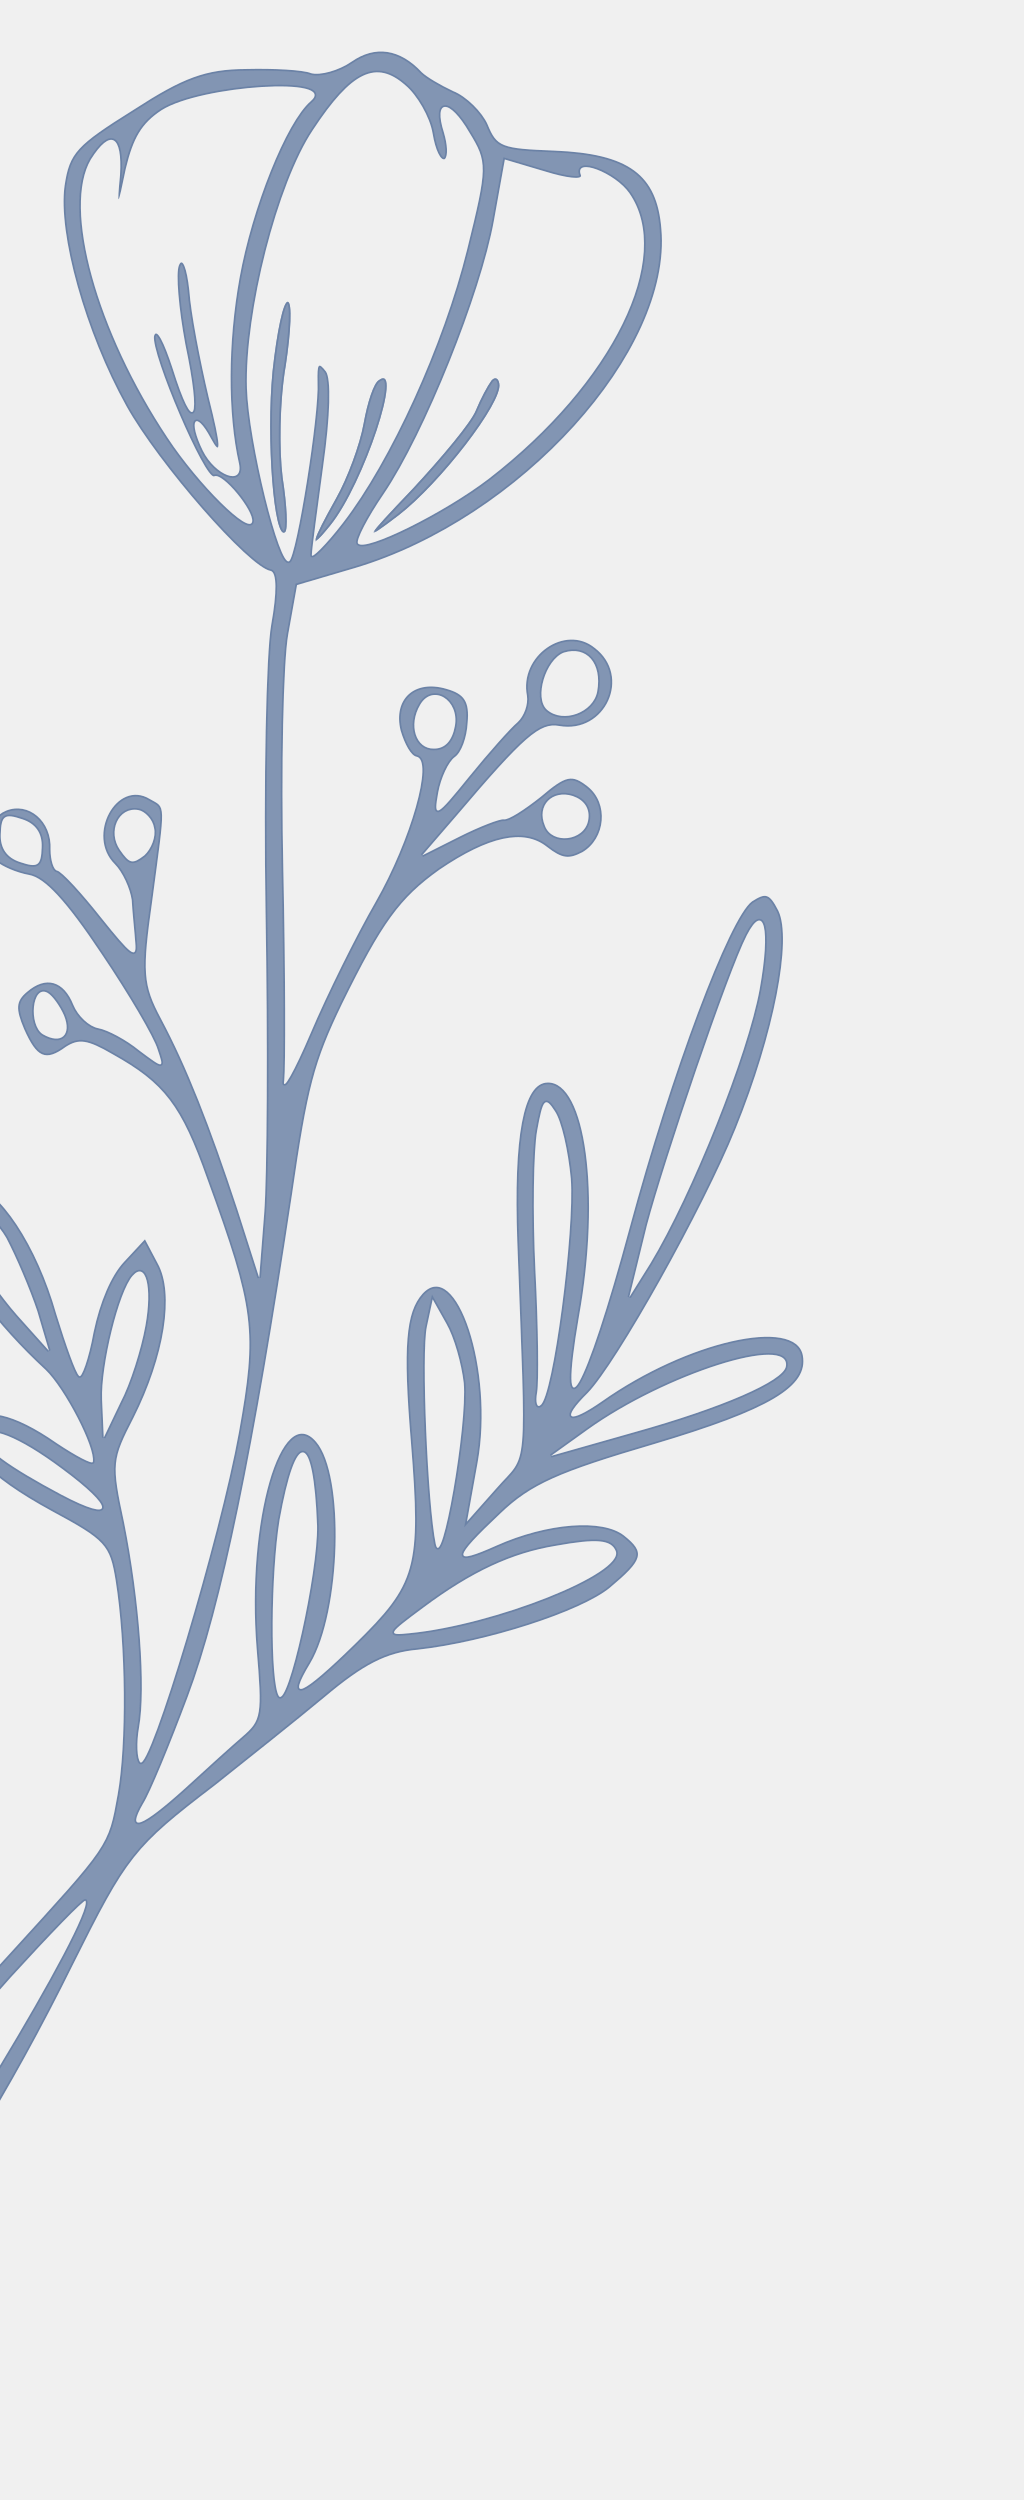
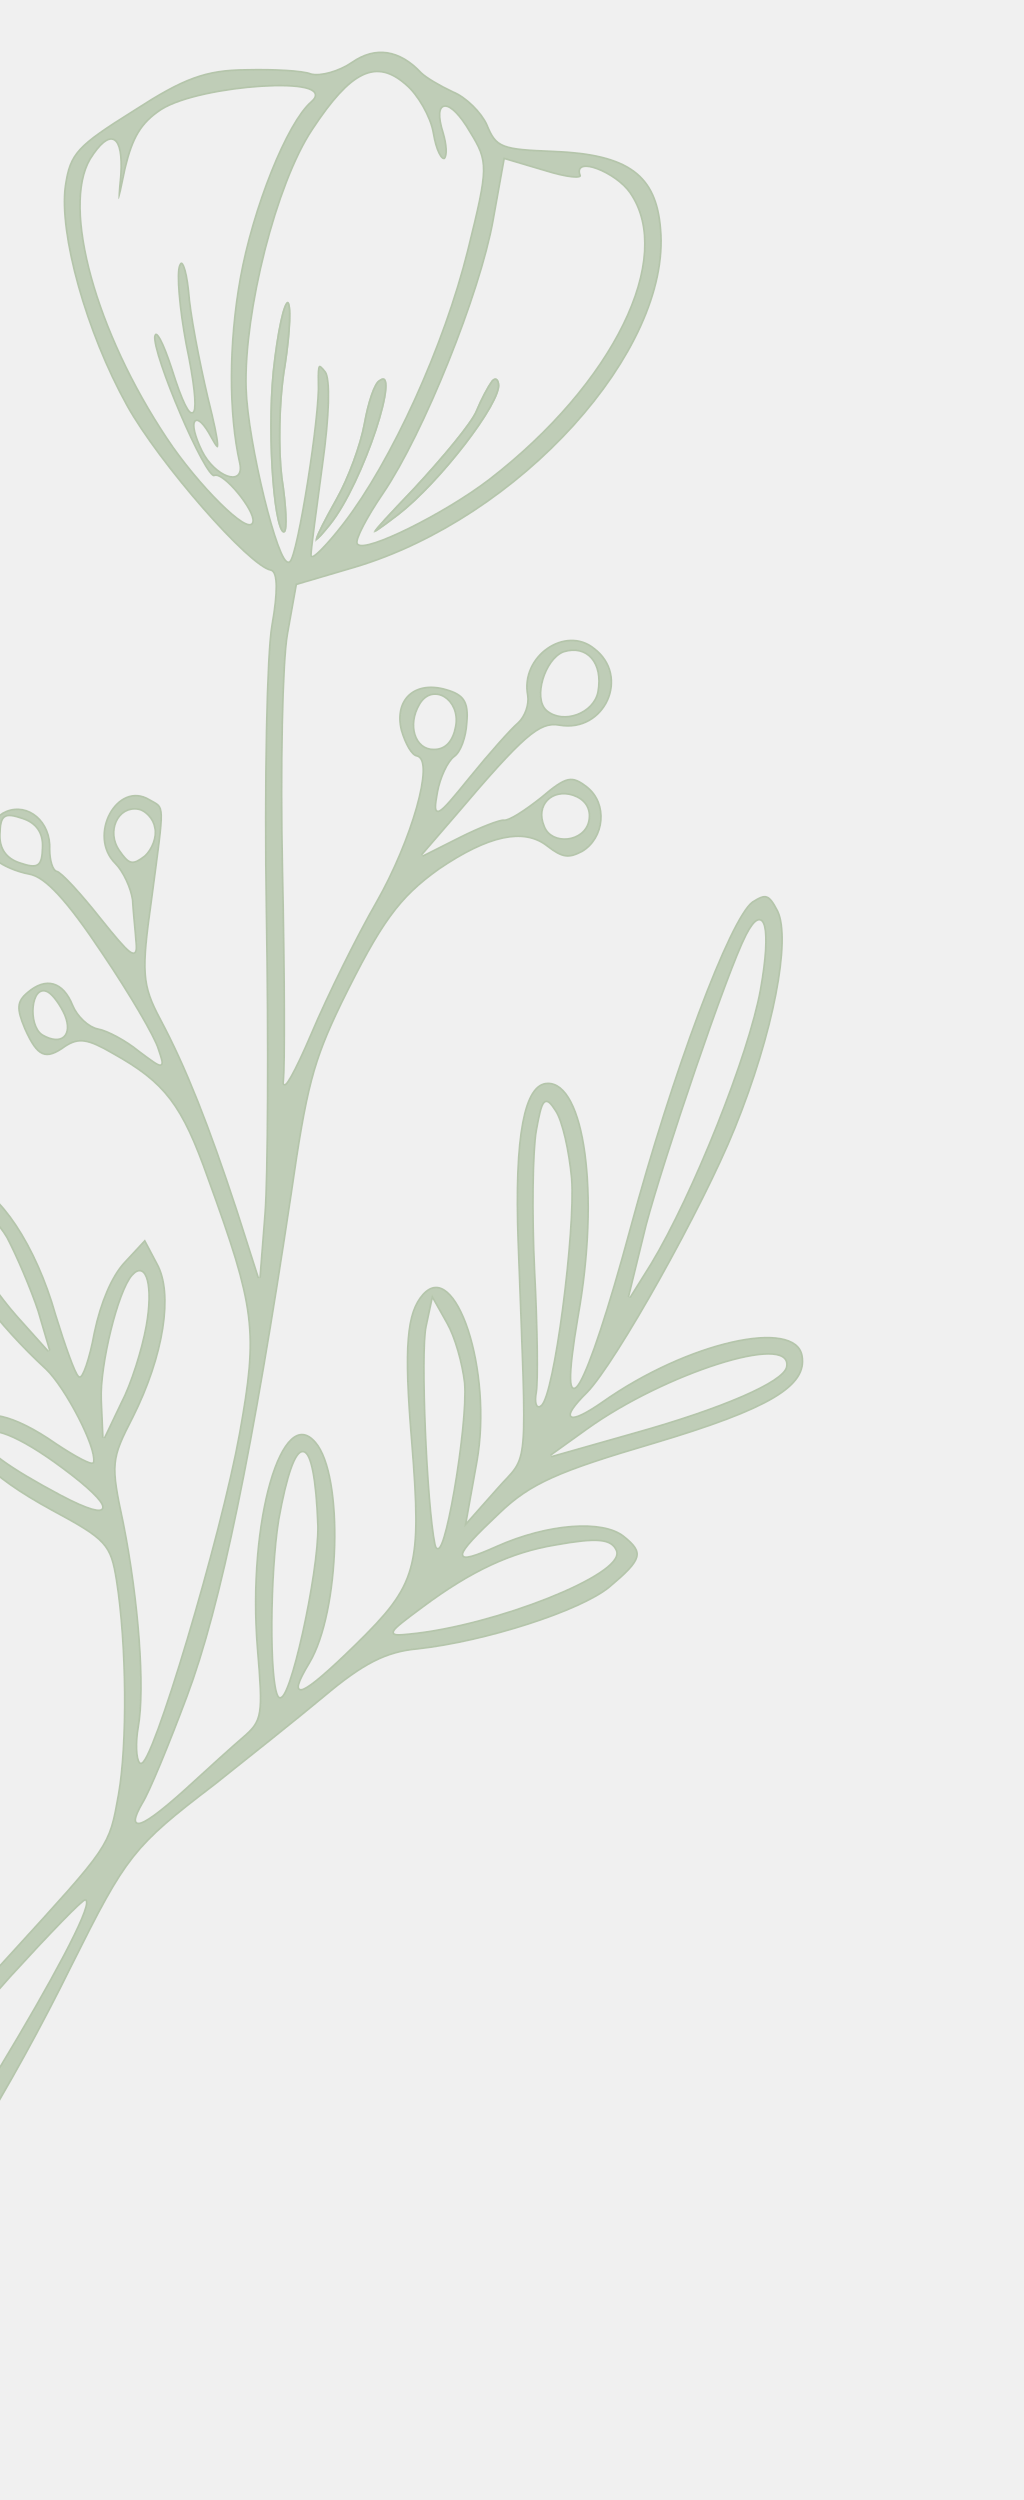
<svg xmlns="http://www.w3.org/2000/svg" width="77" height="188" viewBox="0 0 77 188" fill="none">
-   <mask id="path-1-inside-1_91_22574" fill="white">
-     <path d="M26.438 4.634C25.47 5.308 24.06 5.69 23.388 5.499C22.797 5.252 20.56 5.133 18.503 5.187C15.463 5.207 13.799 5.826 10.045 8.258C5.75 10.947 5.229 11.489 4.856 13.963C4.355 17.545 6.41 24.973 9.506 30.541C11.909 34.855 18.701 42.639 20.343 42.934C20.822 43.02 20.825 44.573 20.396 46.967C20.003 49.156 19.814 58.864 19.968 68.634C20.133 78.335 20.076 88.491 19.871 91.207L19.49 96.081L17.863 90.988C15.76 84.61 14.065 80.282 12.111 76.614C10.738 74.038 10.692 73.112 11.457 67.672C12.452 60.155 12.479 60.795 11.265 60.084C8.782 58.579 6.467 62.823 8.623 64.975C9.221 65.576 9.777 66.805 9.903 67.675C9.949 68.601 10.114 70.043 10.171 70.9C10.293 72.193 9.863 71.833 7.613 69.029C6.117 67.137 4.64 65.531 4.298 65.469C4.024 65.42 3.805 64.675 3.803 63.898C3.91 61.729 2.123 60.279 0.447 60.966C-1 61.554 -1.393 63.742 -0.241 64.796C0.189 65.156 1.234 65.626 2.192 65.798C3.355 66.006 4.956 67.706 7.625 71.714C9.689 74.767 11.58 78.001 11.843 78.895C12.35 80.398 12.35 80.398 10.482 79.004C9.498 78.192 8.08 77.444 7.396 77.321C6.712 77.198 5.865 76.411 5.521 75.573C4.79 73.747 3.446 73.365 2.026 74.592C1.195 75.29 1.165 75.85 1.808 77.377C2.764 79.525 3.412 79.853 4.956 78.719C5.912 78.114 6.54 78.156 8.457 79.276C12.371 81.461 13.63 83.099 15.595 88.675C19.142 98.419 19.338 100.078 17.964 107.738C16.565 115.535 11.286 133.155 10.551 132.529C10.314 132.274 10.249 131.063 10.457 129.9C10.985 126.959 10.485 120.304 9.334 114.52C8.373 110.041 8.422 109.768 10.049 106.6C12.357 102.002 13.135 97.27 11.85 94.993L10.901 93.198L9.326 94.893C8.365 95.92 7.518 97.886 7.032 100.2C6.677 102.183 6.121 103.707 5.952 103.465C5.703 103.279 4.953 101.168 4.239 98.851C2.772 93.646 -0.065 89.395 -2.254 89.003C-7.315 88.095 -4.09 96.086 3.422 103.011C4.867 104.4 7.177 108.838 6.98 109.933C6.944 110.138 5.718 109.494 4.267 108.528C1.005 106.248 -1.376 105.75 -2.181 107.089C-3.103 108.688 -0.973 110.976 3.85 113.607C7.97 115.828 8.263 116.163 8.698 118.853C9.461 123.65 9.516 131.213 8.841 134.975C8.141 138.874 8.247 138.681 0.776 146.871C-7.99 156.382 -16.321 168.583 -15.198 170.196C-14.861 170.68 -14.167 169.958 -13.345 168.128C-11.304 163.835 -5.201 155.4 0.799 148.711C3.787 145.435 6.299 142.849 6.423 142.942C7.14 144.059 -5.83 165.594 -10.838 171.473C-12.915 173.994 -14.575 176.167 -14.463 176.329C-13.958 177.055 -12.525 175.759 -9.092 171.574C-4.543 165.895 0.831 157.188 5.496 147.718C9.573 139.554 10.037 138.931 16.173 134.243C18.561 132.342 22.265 129.406 24.424 127.605C27.333 125.162 29.046 124.269 31.414 124.059C36.528 123.494 43.719 121.184 45.878 119.382C48.372 117.288 48.538 116.754 46.932 115.477C45.325 114.2 41.174 114.515 37.337 116.226C33.96 117.738 33.977 117.247 37.63 113.808C39.931 111.609 41.998 110.709 49.153 108.604C57.879 106.005 60.803 104.27 60.375 101.934C59.84 99.014 51.671 100.867 45.286 105.369C42.705 107.165 42.138 106.781 44.197 104.75C46.361 102.526 52.903 90.851 55.319 84.86C58.23 77.688 59.562 70.655 58.538 68.495C57.858 67.172 57.584 67.123 56.548 67.785C54.841 69.032 50.493 80.676 47.332 92.393C43.967 104.85 41.912 108.434 43.537 98.984C45.194 89.75 44.018 81.35 41.184 81.406C39.345 81.43 38.621 85.465 38.9 93.351C39.557 111.33 39.732 109.173 37.334 111.919L35.12 114.417L35.918 109.971C37.158 103.063 34.316 94.505 31.768 97.296C30.528 98.697 30.292 101.196 30.899 108.435C31.661 117.961 31.315 119.099 26.689 123.635C22.665 127.572 21.516 128.072 23.324 125.078C25.646 121.188 25.933 110.933 23.77 108.427C21.146 105.344 18.532 114.405 19.294 123.931C19.722 129.021 19.661 129.363 18.241 130.59C17.49 131.232 15.468 133.058 13.862 134.535C10.661 137.42 9.444 137.907 10.775 135.605C11.264 134.845 12.76 131.231 14.119 127.592C16.683 120.78 19.091 108.929 21.956 89.817C23.118 81.765 23.598 79.875 25.732 75.457C28.733 69.359 30.046 67.548 33.043 65.403C36.741 62.89 39.388 62.305 41.118 63.675C42.295 64.592 42.786 64.61 43.798 64.085C45.536 63.056 45.797 60.42 44.191 59.143C43.014 58.226 42.579 58.289 40.662 59.922C39.428 60.901 38.23 61.674 37.888 61.613C37.614 61.564 36.099 62.139 34.547 62.919L31.754 64.324L34.339 61.329C39.44 55.326 40.606 54.335 42.042 54.593C45.53 55.218 47.515 50.844 44.72 48.719C42.503 46.91 39.034 49.323 39.625 52.323C39.72 52.976 39.424 53.84 38.915 54.314C38.419 54.719 36.739 56.606 35.289 58.393C32.748 61.538 32.599 61.582 32.955 59.598C33.151 58.504 33.726 57.266 34.21 56.929C34.694 56.592 35.108 55.466 35.168 54.347C35.313 52.75 34.92 52.185 33.577 51.803C31.164 51.088 29.557 52.564 30.122 54.925C30.429 55.968 30.91 56.831 31.32 56.904C32.62 57.138 30.9 63.183 28.226 67.857C26.789 70.352 24.575 74.826 23.351 77.713C22.127 80.599 21.205 82.199 21.377 81.241C21.48 80.271 21.476 73.211 21.309 65.486C21.142 57.761 21.31 49.743 21.678 47.691L22.34 43.998L26.663 42.726C39.116 39.03 50.56 26.4 49.737 17.215C49.41 13.133 47.293 11.553 41.687 11.324C37.69 11.171 37.361 11.042 36.673 9.365C36.273 8.446 35.077 7.243 34.088 6.854C33.111 6.396 32.09 5.79 31.729 5.442C30.072 3.662 28.213 3.4 26.438 4.634ZM32.529 10.034C32.731 11.27 33.143 12.12 33.453 11.964C33.708 11.727 33.65 10.87 33.386 9.976C32.573 7.429 33.785 7.364 35.295 9.965C36.661 12.187 36.668 12.541 35.129 18.76C33.337 25.992 29.379 34.671 25.791 39.322C24.503 40.997 23.392 42.069 23.454 41.727C23.459 41.304 23.862 38.27 24.314 34.963C24.84 31.245 24.909 28.504 24.516 27.939C23.942 27.201 23.849 27.326 23.877 28.742C24.007 31.166 22.311 41.804 21.746 42.197C21.02 42.702 18.692 33.248 18.571 29.202C18.402 23.454 20.841 13.796 23.541 9.762C26.452 5.343 28.302 4.475 30.494 6.421C31.354 7.14 32.327 8.797 32.529 10.034ZM23.362 7.612C21.526 9.189 18.956 15.646 18.011 20.913C17.14 25.769 17.108 31.058 17.975 34.884C18.308 36.568 16.193 35.765 15.257 33.902C14.12 31.581 14.69 30.765 15.851 32.95C16.644 34.434 16.642 33.657 15.695 29.886C15.055 27.159 14.356 23.575 14.24 21.86C14.056 20.132 13.712 19.294 13.453 19.954C13.206 20.545 13.436 23.198 13.939 25.9C15.158 31.696 14.595 32.866 12.98 27.705C12.341 25.755 11.773 24.594 11.582 25.266C11.349 26.565 15.423 36.121 16.113 35.821C16.733 35.509 19.108 38.406 18.961 39.226C18.777 40.252 14.939 36.458 12.607 32.933C7.268 24.915 4.698 15.63 6.834 11.989C8.314 9.642 9.21 10.156 9.024 13.158C8.788 15.657 8.856 15.67 9.465 12.672C10.019 10.372 10.638 9.283 12.158 8.285C15.106 6.413 25.533 5.743 23.362 7.612ZM47.325 14.524C50.693 19.364 46.109 28.778 36.766 35.997C33.409 38.571 27.444 41.525 26.926 40.867C26.758 40.625 27.624 38.945 28.869 37.121C31.941 32.59 36.162 22.051 37.143 16.58L37.966 11.997L40.982 12.892C42.587 13.391 43.83 13.544 43.686 13.165C43.155 11.799 46.259 12.991 47.325 14.524ZM44.907 52C44.625 53.573 42.352 54.436 41.132 53.37C40.16 52.49 41.03 49.61 42.396 49.079C44.116 48.54 45.288 49.88 44.907 52ZM34.205 54.598C34.008 55.693 33.475 56.303 32.63 56.292C31.282 56.333 30.687 54.532 31.597 53.001C32.519 51.401 34.561 52.615 34.205 54.598ZM44.228 61.691C43.945 63.264 41.497 63.531 40.978 62.097C40.334 60.569 41.537 59.373 43.074 59.861C43.938 60.157 44.387 60.802 44.228 61.691ZM11.581 62.258C11.744 62.923 11.367 63.843 10.858 64.317C9.959 65.003 9.754 64.966 9.024 63.917C8.07 62.546 8.905 60.648 10.409 60.918C10.888 61.004 11.486 61.606 11.581 62.258ZM57.129 74.384C56.245 79.308 52.025 89.846 48.91 95.006L47.325 97.545L48.649 92.135C49.955 87.216 54.758 73.041 56.162 70.328C57.461 67.807 57.951 69.801 57.129 74.384ZM3.132 63.707C3.091 65.112 2.849 65.28 1.518 64.83C0.517 64.509 0.012 63.783 0.059 62.732C0.099 61.328 0.341 61.159 1.672 61.61C2.674 61.931 3.179 62.657 3.132 63.707ZM4.814 76.364C5.402 77.81 4.627 78.589 3.22 77.772C2.143 77.084 2.41 74.026 3.567 74.657C3.953 74.868 4.514 75.674 4.814 76.364ZM42.923 88.637C43.218 92.502 41.6 105.06 40.644 105.665C40.39 105.902 40.258 105.455 40.393 104.703C40.528 103.95 40.488 99.848 40.266 95.573C40.057 91.229 40.127 86.512 40.397 85.007C40.827 82.613 41 82.433 41.718 83.549C42.223 84.275 42.731 86.555 42.923 88.637ZM0.471 93.092C1.208 94.495 2.252 96.942 2.802 98.593L3.679 101.575L1.268 98.883C-1.075 96.203 -3.852 91.611 -3.68 90.653C-3.447 89.354 -0.77 90.963 0.471 93.092ZM59.096 102.764C58.9 103.858 54.305 105.857 47.691 107.706L41.442 109.48L44.197 107.503C50.03 103.325 59.538 100.301 59.096 102.764ZM34.873 103.995C35.153 107.151 33.221 118.312 32.769 116.113C32.165 113.181 31.679 101.727 32.103 99.756L32.54 97.716L33.557 99.523C34.15 100.547 34.708 102.553 34.873 103.995ZM10.934 99.7C10.615 101.478 9.795 104.084 9.046 105.503L7.803 108.103L7.678 105.257C7.573 102.697 8.933 97.081 9.987 95.929C10.96 94.833 11.462 96.758 10.934 99.7ZM23.841 114.723C23.923 118.197 21.66 128.451 20.974 127.551C20.313 126.515 20.369 118.335 21.024 114.288C22.264 107.38 23.576 107.545 23.841 114.723ZM4.632 110.429C8.685 113.415 8.694 114.546 4.631 112.405C0.636 110.277 -1.301 108.87 -1.166 108.118C-0.982 107.092 1.395 108.013 4.632 110.429ZM46.3 116.634C46.988 118.311 37.183 122.199 30.789 122.817C29.062 123.001 29.155 122.877 31.841 120.888C35.508 118.157 38.507 116.789 41.781 116.247C44.919 115.681 45.957 115.796 46.3 116.634Z" />
+   <mask id="path-1-inside-1_129_5833" fill="white">
+     <path d="M26.438 4.634C25.47 5.308 24.06 5.69 23.388 5.499C22.797 5.252 20.56 5.133 18.503 5.187C15.463 5.207 13.799 5.826 10.045 8.258C5.75 10.947 5.229 11.489 4.856 13.963C4.355 17.545 6.41 24.973 9.506 30.541C11.909 34.855 18.701 42.639 20.343 42.934C20.822 43.02 20.825 44.573 20.396 46.967C20.003 49.156 19.814 58.864 19.968 68.634C20.133 78.335 20.076 88.491 19.871 91.207L19.49 96.081L17.863 90.988C15.76 84.61 14.065 80.282 12.111 76.614C10.738 74.038 10.692 73.112 11.457 67.672C12.452 60.155 12.479 60.795 11.265 60.084C8.782 58.579 6.467 62.823 8.623 64.975C9.221 65.576 9.777 66.805 9.903 67.675C9.949 68.601 10.114 70.043 10.171 70.9C10.293 72.193 9.863 71.833 7.613 69.029C6.117 67.137 4.64 65.531 4.298 65.469C4.024 65.421 3.805 64.675 3.803 63.898C3.91 61.729 2.123 60.279 0.447 60.966C-1 61.554 -1.393 63.742 -0.241 64.796C0.189 65.156 1.234 65.626 2.192 65.798C3.355 66.006 4.956 67.706 7.625 71.714C9.689 74.767 11.58 78.001 11.843 78.895C12.35 80.398 12.35 80.398 10.482 79.004C9.498 78.192 8.08 77.444 7.396 77.321C6.712 77.198 5.865 76.411 5.521 75.573C4.79 73.747 3.446 73.365 2.026 74.592C1.195 75.29 1.165 75.85 1.808 77.377C2.764 79.525 3.412 79.853 4.956 78.719C5.912 78.114 6.54 78.156 8.457 79.276C12.371 81.461 13.63 83.099 15.595 88.675C19.142 98.419 19.338 100.078 17.964 107.738C16.565 115.535 11.286 133.155 10.551 132.529C10.314 132.274 10.249 131.063 10.457 129.9C10.985 126.959 10.485 120.304 9.334 114.52C8.373 110.041 8.422 109.768 10.049 106.6C12.357 102.002 13.135 97.27 11.85 94.993L10.901 93.198L9.326 94.893C8.365 95.92 7.518 97.886 7.032 100.2C6.677 102.183 6.121 103.707 5.952 103.465C5.703 103.279 4.953 101.168 4.239 98.851C2.772 93.646 -0.065 89.395 -2.254 89.003C-7.315 88.095 -4.09 96.086 3.422 103.011C4.867 104.4 7.177 108.838 6.98 109.933C6.944 110.138 5.718 109.494 4.267 108.528C1.005 106.248 -1.376 105.75 -2.181 107.089C-3.103 108.688 -0.973 110.976 3.85 113.607C7.97 115.828 8.263 116.163 8.698 118.853C9.461 123.65 9.516 131.213 8.841 134.975C8.141 138.874 8.247 138.681 0.776 146.871C-7.99 156.382 -16.321 168.583 -15.198 170.196C-14.861 170.68 -14.167 169.958 -13.345 168.128C-11.304 163.835 -5.201 155.4 0.799 148.711C3.787 145.435 6.299 142.849 6.423 142.942C7.14 144.059 -5.83 165.594 -10.838 171.473C-12.915 173.994 -14.575 176.167 -14.463 176.329C-13.958 177.055 -12.525 175.759 -9.092 171.574C-4.543 165.895 0.831 157.188 5.496 147.718C9.573 139.554 10.037 138.931 16.173 134.243C18.561 132.342 22.265 129.406 24.424 127.605C27.333 125.162 29.046 124.269 31.414 124.059C36.528 123.494 43.719 121.184 45.878 119.382C48.372 117.288 48.538 116.754 46.932 115.477C45.325 114.2 41.174 114.515 37.337 116.226C33.96 117.738 33.977 117.247 37.63 113.808C39.931 111.609 41.998 110.709 49.153 108.604C57.879 106.005 60.803 104.27 60.375 101.934C59.84 99.014 51.671 100.867 45.286 105.369C42.705 107.165 42.138 106.781 44.197 104.75C46.361 102.526 52.903 90.851 55.319 84.86C58.23 77.688 59.562 70.655 58.538 68.495C57.858 67.172 57.584 67.123 56.548 67.785C54.841 69.032 50.493 80.676 47.332 92.393C43.967 104.85 41.912 108.434 43.537 98.984C45.194 89.75 44.018 81.35 41.184 81.406C39.345 81.43 38.621 85.465 38.9 93.351C39.557 111.33 39.732 109.173 37.334 111.919L35.12 114.417L35.918 109.971C37.158 103.063 34.316 94.505 31.768 97.296C30.528 98.697 30.292 101.196 30.899 108.435C31.661 117.961 31.315 119.099 26.689 123.635C22.665 127.572 21.516 128.072 23.324 125.078C25.646 121.188 25.933 110.933 23.77 108.427C21.146 105.344 18.532 114.405 19.294 123.931C19.722 129.021 19.661 129.363 18.241 130.59C17.49 131.232 15.468 133.058 13.862 134.535C10.661 137.42 9.444 137.907 10.775 135.605C11.264 134.845 12.76 131.231 14.119 127.592C16.683 120.78 19.091 108.929 21.956 89.817C23.118 81.765 23.598 79.875 25.732 75.457C28.733 69.359 30.046 67.548 33.043 65.403C36.741 62.89 39.388 62.305 41.118 63.675C42.295 64.592 42.786 64.61 43.798 64.085C45.536 63.056 45.797 60.42 44.191 59.143C43.014 58.226 42.579 58.289 40.662 59.922C39.428 60.901 38.23 61.674 37.888 61.613C37.614 61.564 36.099 62.139 34.547 62.919L31.754 64.324L34.339 61.329C39.44 55.326 40.606 54.335 42.042 54.593C45.53 55.218 47.515 50.844 44.72 48.719C42.503 46.91 39.034 49.323 39.625 52.323C39.72 52.976 39.424 53.84 38.915 54.314C38.419 54.719 36.739 56.606 35.289 58.393C32.748 61.538 32.599 61.582 32.955 59.598C33.151 58.504 33.726 57.266 34.21 56.929C34.694 56.592 35.108 55.466 35.168 54.347C35.313 52.75 34.92 52.185 33.577 51.803C31.164 51.088 29.557 52.564 30.122 54.925C30.429 55.968 30.91 56.831 31.32 56.904C32.62 57.138 30.9 63.183 28.226 67.857C26.789 70.352 24.575 74.826 23.351 77.713C22.127 80.599 21.205 82.199 21.377 81.241C21.48 80.271 21.476 73.211 21.309 65.486C21.142 57.761 21.31 49.743 21.678 47.691L22.34 43.998L26.663 42.726C39.116 39.03 50.56 26.4 49.737 17.215C49.41 13.133 47.293 11.553 41.687 11.324C37.69 11.171 37.361 11.042 36.673 9.365C36.273 8.446 35.077 7.243 34.088 6.854C33.111 6.396 32.09 5.79 31.729 5.442C30.072 3.662 28.213 3.4 26.438 4.634ZM32.529 10.034C32.731 11.27 33.143 12.12 33.453 11.964C33.708 11.727 33.65 10.87 33.386 9.976C32.573 7.429 33.785 7.364 35.295 9.965C36.661 12.187 36.668 12.541 35.129 18.76C33.337 25.992 29.379 34.671 25.791 39.322C24.503 40.997 23.392 42.069 23.454 41.727C23.459 41.304 23.862 38.27 24.314 34.963C24.84 31.245 24.909 28.504 24.516 27.939C23.942 27.201 23.849 27.326 23.877 28.742C24.007 31.166 22.311 41.804 21.746 42.197C21.02 42.702 18.692 33.248 18.571 29.202C18.402 23.454 20.841 13.796 23.541 9.762C26.452 5.343 28.302 4.475 30.494 6.421C31.354 7.14 32.327 8.797 32.529 10.034ZM23.362 7.612C21.526 9.189 18.956 15.646 18.011 20.913C17.14 25.769 17.108 31.058 17.975 34.884C18.308 36.568 16.193 35.765 15.257 33.902C14.12 31.581 14.69 30.765 15.851 32.95C16.644 34.434 16.642 33.657 15.695 29.886C15.055 27.159 14.356 23.575 14.24 21.86C14.056 20.132 13.712 19.294 13.453 19.954C13.206 20.545 13.436 23.198 13.939 25.9C15.158 31.696 14.595 32.866 12.98 27.705C12.341 25.755 11.773 24.594 11.582 25.266C11.349 26.565 15.423 36.121 16.113 35.821C16.733 35.509 19.108 38.406 18.961 39.226C18.777 40.252 14.939 36.458 12.607 32.933C7.268 24.915 4.698 15.63 6.834 11.989C8.314 9.642 9.21 10.156 9.024 13.158C8.788 15.657 8.856 15.67 9.465 12.672C10.019 10.372 10.638 9.283 12.158 8.285C15.106 6.413 25.533 5.743 23.362 7.612ZM47.325 14.524C50.693 19.364 46.109 28.778 36.766 35.997C33.409 38.571 27.444 41.525 26.926 40.867C26.758 40.625 27.624 38.945 28.869 37.121C31.941 32.59 36.162 22.051 37.143 16.58L37.966 11.997L40.982 12.892C42.587 13.391 43.83 13.544 43.686 13.165C43.155 11.799 46.259 12.991 47.325 14.524ZM44.907 52C44.625 53.573 42.352 54.436 41.132 53.37C40.16 52.49 41.03 49.61 42.396 49.079C44.116 48.54 45.288 49.88 44.907 52ZM34.205 54.598C34.008 55.693 33.475 56.303 32.63 56.292C31.282 56.333 30.687 54.532 31.597 53.001C32.519 51.401 34.561 52.615 34.205 54.598ZM44.228 61.691C43.945 63.264 41.497 63.531 40.978 62.097C40.334 60.569 41.537 59.373 43.074 59.861C43.938 60.157 44.387 60.802 44.228 61.691ZM11.581 62.258C11.744 62.923 11.367 63.843 10.858 64.317C9.959 65.003 9.754 64.966 9.024 63.917C8.07 62.546 8.905 60.648 10.409 60.918C10.888 61.004 11.486 61.606 11.581 62.258ZM57.129 74.384C56.245 79.308 52.025 89.846 48.91 95.006L47.325 97.545L48.649 92.135C49.955 87.216 54.758 73.041 56.162 70.328C57.461 67.807 57.951 69.801 57.129 74.384ZM3.132 63.707C3.091 65.112 2.849 65.28 1.518 64.83C0.517 64.509 0.012 63.783 0.059 62.732C0.099 61.328 0.341 61.159 1.672 61.61C2.674 61.931 3.179 62.657 3.132 63.707ZM4.814 76.364C5.402 77.81 4.627 78.589 3.22 77.772C2.143 77.084 2.41 74.026 3.567 74.657C3.953 74.868 4.514 75.674 4.814 76.364ZM42.923 88.637C43.218 92.502 41.6 105.06 40.644 105.665C40.39 105.902 40.258 105.455 40.393 104.703C40.528 103.95 40.488 99.848 40.266 95.573C40.057 91.229 40.127 86.512 40.397 85.007C40.827 82.613 41 82.433 41.718 83.549C42.223 84.275 42.731 86.555 42.923 88.637ZM0.471 93.092C1.208 94.495 2.252 96.942 2.802 98.593L3.679 101.575L1.268 98.883C-1.075 96.203 -3.852 91.611 -3.68 90.653C-3.447 89.354 -0.77 90.963 0.471 93.092ZM59.096 102.764C58.9 103.858 54.305 105.857 47.691 107.706L41.442 109.48L44.197 107.503C50.03 103.325 59.538 100.301 59.096 102.764ZM34.873 103.995C35.153 107.151 33.221 118.312 32.769 116.113C32.165 113.181 31.679 101.727 32.103 99.756L32.54 97.716L33.557 99.523C34.15 100.547 34.708 102.553 34.873 103.995ZM10.934 99.7C10.615 101.478 9.795 104.084 9.046 105.503L7.803 108.103L7.678 105.257C7.573 102.697 8.933 97.081 9.987 95.929C10.96 94.833 11.462 96.758 10.934 99.7ZM23.841 114.723C23.923 118.197 21.66 128.451 20.974 127.551C20.313 126.515 20.369 118.335 21.024 114.288C22.264 107.38 23.576 107.545 23.841 114.723ZM4.632 110.429C8.685 113.415 8.694 114.546 4.631 112.405C0.636 110.277 -1.301 108.87 -1.166 108.118C-0.982 107.092 1.395 108.013 4.632 110.429ZM46.3 116.634C46.988 118.311 37.183 122.199 30.789 122.817C29.062 123.001 29.155 122.877 31.841 120.888C35.508 118.157 38.507 116.789 41.781 116.247C44.919 115.681 45.957 115.796 46.3 116.634Z" />
  </mask>
-   <path d="M26.438 4.634C25.47 5.308 24.06 5.69 23.388 5.499C22.797 5.252 20.56 5.133 18.503 5.187C15.463 5.207 13.799 5.826 10.045 8.258C5.75 10.947 5.229 11.489 4.856 13.963C4.355 17.545 6.41 24.973 9.506 30.541C11.909 34.855 18.701 42.639 20.343 42.934C20.822 43.02 20.825 44.573 20.396 46.967C20.003 49.156 19.814 58.864 19.968 68.634C20.133 78.335 20.076 88.491 19.871 91.207L19.49 96.081L17.863 90.988C15.76 84.61 14.065 80.282 12.111 76.614C10.738 74.038 10.692 73.112 11.457 67.672C12.452 60.155 12.479 60.795 11.265 60.084C8.782 58.579 6.467 62.823 8.623 64.975C9.221 65.576 9.777 66.805 9.903 67.675C9.949 68.601 10.114 70.043 10.171 70.9C10.293 72.193 9.863 71.833 7.613 69.029C6.117 67.137 4.64 65.531 4.298 65.469C4.024 65.42 3.805 64.675 3.803 63.898C3.91 61.729 2.123 60.279 0.447 60.966C-1 61.554 -1.393 63.742 -0.241 64.796C0.189 65.156 1.234 65.626 2.192 65.798C3.355 66.006 4.956 67.706 7.625 71.714C9.689 74.767 11.58 78.001 11.843 78.895C12.35 80.398 12.35 80.398 10.482 79.004C9.498 78.192 8.08 77.444 7.396 77.321C6.712 77.198 5.865 76.411 5.521 75.573C4.79 73.747 3.446 73.365 2.026 74.592C1.195 75.29 1.165 75.85 1.808 77.377C2.764 79.525 3.412 79.853 4.956 78.719C5.912 78.114 6.54 78.156 8.457 79.276C12.371 81.461 13.63 83.099 15.595 88.675C19.142 98.419 19.338 100.078 17.964 107.738C16.565 115.535 11.286 133.155 10.551 132.529C10.314 132.274 10.249 131.063 10.457 129.9C10.985 126.959 10.485 120.304 9.334 114.52C8.373 110.041 8.422 109.768 10.049 106.6C12.357 102.002 13.135 97.27 11.85 94.993L10.901 93.198L9.326 94.893C8.365 95.92 7.518 97.886 7.032 100.2C6.677 102.183 6.121 103.707 5.952 103.465C5.703 103.279 4.953 101.168 4.239 98.851C2.772 93.646 -0.065 89.395 -2.254 89.003C-7.315 88.095 -4.09 96.086 3.422 103.011C4.867 104.4 7.177 108.838 6.98 109.933C6.944 110.138 5.718 109.494 4.267 108.528C1.005 106.248 -1.376 105.75 -2.181 107.089C-3.103 108.688 -0.973 110.976 3.85 113.607C7.97 115.828 8.263 116.163 8.698 118.853C9.461 123.65 9.516 131.213 8.841 134.975C8.141 138.874 8.247 138.681 0.776 146.871C-7.99 156.382 -16.321 168.583 -15.198 170.196C-14.861 170.68 -14.167 169.958 -13.345 168.128C-11.304 163.835 -5.201 155.4 0.799 148.711C3.787 145.435 6.299 142.849 6.423 142.942C7.14 144.059 -5.83 165.594 -10.838 171.473C-12.915 173.994 -14.575 176.167 -14.463 176.329C-13.958 177.055 -12.525 175.759 -9.092 171.574C-4.543 165.895 0.831 157.188 5.496 147.718C9.573 139.554 10.037 138.931 16.173 134.243C18.561 132.342 22.265 129.406 24.424 127.605C27.333 125.162 29.046 124.269 31.414 124.059C36.528 123.494 43.719 121.184 45.878 119.382C48.372 117.288 48.538 116.754 46.932 115.477C45.325 114.2 41.174 114.515 37.337 116.226C33.96 117.738 33.977 117.247 37.63 113.808C39.931 111.609 41.998 110.709 49.153 108.604C57.879 106.005 60.803 104.27 60.375 101.934C59.84 99.014 51.671 100.867 45.286 105.369C42.705 107.165 42.138 106.781 44.197 104.75C46.361 102.526 52.903 90.851 55.319 84.86C58.23 77.688 59.562 70.655 58.538 68.495C57.858 67.172 57.584 67.123 56.548 67.785C54.841 69.032 50.493 80.676 47.332 92.393C43.967 104.85 41.912 108.434 43.537 98.984C45.194 89.75 44.018 81.35 41.184 81.406C39.345 81.43 38.621 85.465 38.9 93.351C39.557 111.33 39.732 109.173 37.334 111.919L35.12 114.417L35.918 109.971C37.158 103.063 34.316 94.505 31.768 97.296C30.528 98.697 30.292 101.196 30.899 108.435C31.661 117.961 31.315 119.099 26.689 123.635C22.665 127.572 21.516 128.072 23.324 125.078C25.646 121.188 25.933 110.933 23.77 108.427C21.146 105.344 18.532 114.405 19.294 123.931C19.722 129.021 19.661 129.363 18.241 130.59C17.49 131.232 15.468 133.058 13.862 134.535C10.661 137.42 9.444 137.907 10.775 135.605C11.264 134.845 12.76 131.231 14.119 127.592C16.683 120.78 19.091 108.929 21.956 89.817C23.118 81.765 23.598 79.875 25.732 75.457C28.733 69.359 30.046 67.548 33.043 65.403C36.741 62.89 39.388 62.305 41.118 63.675C42.295 64.592 42.786 64.61 43.798 64.085C45.536 63.056 45.797 60.42 44.191 59.143C43.014 58.226 42.579 58.289 40.662 59.922C39.428 60.901 38.23 61.674 37.888 61.613C37.614 61.564 36.099 62.139 34.547 62.919L31.754 64.324L34.339 61.329C39.44 55.326 40.606 54.335 42.042 54.593C45.53 55.218 47.515 50.844 44.72 48.719C42.503 46.91 39.034 49.323 39.625 52.323C39.72 52.976 39.424 53.84 38.915 54.314C38.419 54.719 36.739 56.606 35.289 58.393C32.748 61.538 32.599 61.582 32.955 59.598C33.151 58.504 33.726 57.266 34.21 56.929C34.694 56.592 35.108 55.466 35.168 54.347C35.313 52.75 34.92 52.185 33.577 51.803C31.164 51.088 29.557 52.564 30.122 54.925C30.429 55.968 30.91 56.831 31.32 56.904C32.62 57.138 30.9 63.183 28.226 67.857C26.789 70.352 24.575 74.826 23.351 77.713C22.127 80.599 21.205 82.199 21.377 81.241C21.48 80.271 21.476 73.211 21.309 65.486C21.142 57.761 21.31 49.743 21.678 47.691L22.34 43.998L26.663 42.726C39.116 39.03 50.56 26.4 49.737 17.215C49.41 13.133 47.293 11.553 41.687 11.324C37.69 11.171 37.361 11.042 36.673 9.365C36.273 8.446 35.077 7.243 34.088 6.854C33.111 6.396 32.09 5.79 31.729 5.442C30.072 3.662 28.213 3.4 26.438 4.634ZM32.529 10.034C32.731 11.27 33.143 12.12 33.453 11.964C33.708 11.727 33.65 10.87 33.386 9.976C32.573 7.429 33.785 7.364 35.295 9.965C36.661 12.187 36.668 12.541 35.129 18.76C33.337 25.992 29.379 34.671 25.791 39.322C24.503 40.997 23.392 42.069 23.454 41.727C23.459 41.304 23.862 38.27 24.314 34.963C24.84 31.245 24.909 28.504 24.516 27.939C23.942 27.201 23.849 27.326 23.877 28.742C24.007 31.166 22.311 41.804 21.746 42.197C21.02 42.702 18.692 33.248 18.571 29.202C18.402 23.454 20.841 13.796 23.541 9.762C26.452 5.343 28.302 4.475 30.494 6.421C31.354 7.14 32.327 8.797 32.529 10.034ZM23.362 7.612C21.526 9.189 18.956 15.646 18.011 20.913C17.14 25.769 17.108 31.058 17.975 34.884C18.308 36.568 16.193 35.765 15.257 33.902C14.12 31.581 14.69 30.765 15.851 32.95C16.644 34.434 16.642 33.657 15.695 29.886C15.055 27.159 14.356 23.575 14.24 21.86C14.056 20.132 13.712 19.294 13.453 19.954C13.206 20.545 13.436 23.198 13.939 25.9C15.158 31.696 14.595 32.866 12.98 27.705C12.341 25.755 11.773 24.594 11.582 25.266C11.349 26.565 15.423 36.121 16.113 35.821C16.733 35.509 19.108 38.406 18.961 39.226C18.777 40.252 14.939 36.458 12.607 32.933C7.268 24.915 4.698 15.63 6.834 11.989C8.314 9.642 9.21 10.156 9.024 13.158C8.788 15.657 8.856 15.67 9.465 12.672C10.019 10.372 10.638 9.283 12.158 8.285C15.106 6.413 25.533 5.743 23.362 7.612ZM47.325 14.524C50.693 19.364 46.109 28.778 36.766 35.997C33.409 38.571 27.444 41.525 26.926 40.867C26.758 40.625 27.624 38.945 28.869 37.121C31.941 32.59 36.162 22.051 37.143 16.58L37.966 11.997L40.982 12.892C42.587 13.391 43.83 13.544 43.686 13.165C43.155 11.799 46.259 12.991 47.325 14.524ZM44.907 52C44.625 53.573 42.352 54.436 41.132 53.37C40.16 52.49 41.03 49.61 42.396 49.079C44.116 48.54 45.288 49.88 44.907 52ZM34.205 54.598C34.008 55.693 33.475 56.303 32.63 56.292C31.282 56.333 30.687 54.532 31.597 53.001C32.519 51.401 34.561 52.615 34.205 54.598ZM44.228 61.691C43.945 63.264 41.497 63.531 40.978 62.097C40.334 60.569 41.537 59.373 43.074 59.861C43.938 60.157 44.387 60.802 44.228 61.691ZM11.581 62.258C11.744 62.923 11.367 63.843 10.858 64.317C9.959 65.003 9.754 64.966 9.024 63.917C8.07 62.546 8.905 60.648 10.409 60.918C10.888 61.004 11.486 61.606 11.581 62.258ZM57.129 74.384C56.245 79.308 52.025 89.846 48.91 95.006L47.325 97.545L48.649 92.135C49.955 87.216 54.758 73.041 56.162 70.328C57.461 67.807 57.951 69.801 57.129 74.384ZM3.132 63.707C3.091 65.112 2.849 65.28 1.518 64.83C0.517 64.509 0.012 63.783 0.059 62.732C0.099 61.328 0.341 61.159 1.672 61.61C2.674 61.931 3.179 62.657 3.132 63.707ZM4.814 76.364C5.402 77.81 4.627 78.589 3.22 77.772C2.143 77.084 2.41 74.026 3.567 74.657C3.953 74.868 4.514 75.674 4.814 76.364ZM42.923 88.637C43.218 92.502 41.6 105.06 40.644 105.665C40.39 105.902 40.258 105.455 40.393 104.703C40.528 103.95 40.488 99.848 40.266 95.573C40.057 91.229 40.127 86.512 40.397 85.007C40.827 82.613 41 82.433 41.718 83.549C42.223 84.275 42.731 86.555 42.923 88.637ZM0.471 93.092C1.208 94.495 2.252 96.942 2.802 98.593L3.679 101.575L1.268 98.883C-1.075 96.203 -3.852 91.611 -3.68 90.653C-3.447 89.354 -0.77 90.963 0.471 93.092ZM59.096 102.764C58.9 103.858 54.305 105.857 47.691 107.706L41.442 109.48L44.197 107.503C50.03 103.325 59.538 100.301 59.096 102.764ZM34.873 103.995C35.153 107.151 33.221 118.312 32.769 116.113C32.165 113.181 31.679 101.727 32.103 99.756L32.54 97.716L33.557 99.523C34.15 100.547 34.708 102.553 34.873 103.995ZM10.934 99.7C10.615 101.478 9.795 104.084 9.046 105.503L7.803 108.103L7.678 105.257C7.573 102.697 8.933 97.081 9.987 95.929C10.96 94.833 11.462 96.758 10.934 99.7ZM23.841 114.723C23.923 118.197 21.66 128.451 20.974 127.551C20.313 126.515 20.369 118.335 21.024 114.288C22.264 107.38 23.576 107.545 23.841 114.723ZM4.632 110.429C8.685 113.415 8.694 114.546 4.631 112.405C0.636 110.277 -1.301 108.87 -1.166 108.118C-0.982 107.092 1.395 108.013 4.632 110.429ZM46.3 116.634C46.988 118.311 37.183 122.199 30.789 122.817C29.062 123.001 29.155 122.877 31.841 120.888C35.508 118.157 38.507 116.789 41.781 116.247C44.919 115.681 45.957 115.796 46.3 116.634Z" fill="#677EA4" fill-opacity="0.8" stroke="#677EA4" stroke-opacity="0.8" stroke-width="0.267" mask="url(#path-1-inside-1_91_22574)" />
-   <path d="M20.494 27.924C19.997 33.059 20.611 40.652 21.43 40.022C21.672 39.854 21.581 38.002 21.253 35.896C20.993 33.802 21.04 29.998 21.494 27.468C21.88 24.925 21.986 22.755 21.645 22.694C21.303 22.633 20.817 24.946 20.494 27.924Z" fill="#677EA4" fill-opacity="0.8" />
-   <path d="M21.307 39.986C21.33 39.996 21.354 39.996 21.389 39.97L21.392 39.967C21.402 39.96 21.422 39.933 21.441 39.865C21.46 39.8 21.474 39.71 21.484 39.597C21.503 39.371 21.506 39.061 21.489 38.689C21.455 37.945 21.35 36.958 21.186 35.906L21.187 35.904C20.942 33.935 20.968 30.463 21.348 27.946L21.429 27.456C21.621 26.186 21.743 25.012 21.775 24.148C21.791 23.715 21.785 23.363 21.754 23.117C21.738 22.993 21.716 22.9 21.691 22.838C21.664 22.773 21.641 22.762 21.633 22.76C21.632 22.76 21.609 22.758 21.564 22.819C21.523 22.875 21.477 22.965 21.428 23.09C21.331 23.34 21.23 23.713 21.128 24.183C20.924 25.123 20.722 26.443 20.561 27.93C20.312 30.493 20.342 33.671 20.535 36.13C20.632 37.359 20.769 38.405 20.933 39.104C21.015 39.455 21.103 39.712 21.191 39.86C21.236 39.935 21.276 39.972 21.307 39.986Z" stroke="#677EA4" stroke-opacity="0.8" stroke-width="0.133" />
-   <path d="M28.495 28.583C28.104 28.795 27.628 30.263 27.346 31.836C27.052 33.477 26.107 35.991 25.277 37.465C23.408 40.801 23.204 41.541 24.841 39.505C27.381 36.361 30.362 27.224 28.495 28.583Z" fill="#677EA4" fill-opacity="0.8" />
-   <path d="M23.805 40.55C23.832 40.533 23.867 40.505 23.911 40.465C24.044 40.344 24.241 40.128 24.504 39.812L24.789 39.463C26.052 37.901 27.429 34.839 28.258 32.334C28.672 31.082 28.946 29.975 29.002 29.269C29.016 29.093 29.016 28.943 29.002 28.824C28.988 28.704 28.961 28.622 28.925 28.572C28.892 28.528 28.851 28.509 28.795 28.513C28.748 28.517 28.688 28.539 28.613 28.584L28.534 28.637L28.526 28.642C28.447 28.685 28.352 28.8 28.248 28.991C28.147 29.178 28.044 29.427 27.943 29.721C27.741 30.307 27.552 31.064 27.411 31.848C27.115 33.497 26.168 36.017 25.335 37.498C24.868 38.331 24.506 39.002 24.25 39.508C23.993 40.016 23.847 40.351 23.809 40.515C23.806 40.529 23.805 40.541 23.804 40.551L23.805 40.55Z" stroke="#677EA4" stroke-opacity="0.8" stroke-width="0.133" />
-   <path d="M36.96 28.619C36.681 28.993 36.155 29.957 35.778 30.878C35.401 31.799 33.244 34.377 31.055 36.737C27.317 40.655 27.292 40.792 29.991 38.735C33.105 36.329 37.796 30.252 37.551 28.866C37.487 28.431 37.226 28.314 36.96 28.619Z" fill="#677EA4" fill-opacity="0.8" />
-   <path d="M28.216 39.935C28.275 39.903 28.355 39.854 28.456 39.786C28.773 39.572 29.276 39.197 29.95 38.683L29.95 38.682C31.501 37.484 33.448 35.368 34.978 33.377C35.742 32.382 36.401 31.42 36.853 30.622C37.079 30.223 37.253 29.865 37.362 29.566C37.472 29.265 37.513 29.033 37.485 28.878L37.485 28.876C37.454 28.665 37.379 28.558 37.305 28.526C37.256 28.505 37.185 28.511 37.1 28.577L37.01 28.663C36.735 29.033 36.214 29.988 35.839 30.903C35.742 31.141 35.532 31.48 35.243 31.889C34.952 32.298 34.578 32.782 34.147 33.309C33.286 34.365 32.199 35.602 31.104 36.783L31.103 36.783C30.169 37.763 29.467 38.506 28.981 39.037C28.739 39.302 28.551 39.514 28.415 39.676C28.323 39.787 28.259 39.874 28.216 39.935Z" stroke="#677EA4" stroke-opacity="0.8" stroke-width="0.133" />
+   <path d="M26.438 4.634C25.47 5.308 24.06 5.69 23.388 5.499C22.797 5.252 20.56 5.133 18.503 5.187C15.463 5.207 13.799 5.826 10.045 8.258C5.75 10.947 5.229 11.489 4.856 13.963C4.355 17.545 6.41 24.973 9.506 30.541C11.909 34.855 18.701 42.639 20.343 42.934C20.822 43.02 20.825 44.573 20.396 46.967C20.003 49.156 19.814 58.864 19.968 68.634C20.133 78.335 20.076 88.491 19.871 91.207L19.49 96.081L17.863 90.988C15.76 84.61 14.065 80.282 12.111 76.614C10.738 74.038 10.692 73.112 11.457 67.672C12.452 60.155 12.479 60.795 11.265 60.084C8.782 58.579 6.467 62.823 8.623 64.975C9.221 65.576 9.777 66.805 9.903 67.675C9.949 68.601 10.114 70.043 10.171 70.9C10.293 72.193 9.863 71.833 7.613 69.029C6.117 67.137 4.64 65.531 4.298 65.469C4.024 65.421 3.805 64.675 3.803 63.898C3.91 61.729 2.123 60.279 0.447 60.966C-1 61.554 -1.393 63.742 -0.241 64.796C0.189 65.156 1.234 65.626 2.192 65.798C3.355 66.006 4.956 67.706 7.625 71.714C9.689 74.767 11.58 78.001 11.843 78.895C12.35 80.398 12.35 80.398 10.482 79.004C9.498 78.192 8.08 77.444 7.396 77.321C6.712 77.198 5.865 76.411 5.521 75.573C4.79 73.747 3.446 73.365 2.026 74.592C1.195 75.29 1.165 75.85 1.808 77.377C2.764 79.525 3.412 79.853 4.956 78.719C5.912 78.114 6.54 78.156 8.457 79.276C12.371 81.461 13.63 83.099 15.595 88.675C19.142 98.419 19.338 100.078 17.964 107.738C16.565 115.535 11.286 133.155 10.551 132.529C10.314 132.274 10.249 131.063 10.457 129.9C10.985 126.959 10.485 120.304 9.334 114.52C8.373 110.041 8.422 109.768 10.049 106.6C12.357 102.002 13.135 97.27 11.85 94.993L10.901 93.198L9.326 94.893C8.365 95.92 7.518 97.886 7.032 100.2C6.677 102.183 6.121 103.707 5.952 103.465C5.703 103.279 4.953 101.168 4.239 98.851C2.772 93.646 -0.065 89.395 -2.254 89.003C-7.315 88.095 -4.09 96.086 3.422 103.011C4.867 104.4 7.177 108.838 6.98 109.933C6.944 110.138 5.718 109.494 4.267 108.528C1.005 106.248 -1.376 105.75 -2.181 107.089C-3.103 108.688 -0.973 110.976 3.85 113.607C7.97 115.828 8.263 116.163 8.698 118.853C9.461 123.65 9.516 131.213 8.841 134.975C8.141 138.874 8.247 138.681 0.776 146.871C-7.99 156.382 -16.321 168.583 -15.198 170.196C-14.861 170.68 -14.167 169.958 -13.345 168.128C-11.304 163.835 -5.201 155.4 0.799 148.711C3.787 145.435 6.299 142.849 6.423 142.942C7.14 144.059 -5.83 165.594 -10.838 171.473C-12.915 173.994 -14.575 176.167 -14.463 176.329C-13.958 177.055 -12.525 175.759 -9.092 171.574C-4.543 165.895 0.831 157.188 5.496 147.718C9.573 139.554 10.037 138.931 16.173 134.243C18.561 132.342 22.265 129.406 24.424 127.605C27.333 125.162 29.046 124.269 31.414 124.059C36.528 123.494 43.719 121.184 45.878 119.382C48.372 117.288 48.538 116.754 46.932 115.477C45.325 114.2 41.174 114.515 37.337 116.226C33.96 117.738 33.977 117.247 37.63 113.808C39.931 111.609 41.998 110.709 49.153 108.604C57.879 106.005 60.803 104.27 60.375 101.934C59.84 99.014 51.671 100.867 45.286 105.369C42.705 107.165 42.138 106.781 44.197 104.75C46.361 102.526 52.903 90.851 55.319 84.86C58.23 77.688 59.562 70.655 58.538 68.495C57.858 67.172 57.584 67.123 56.548 67.785C54.841 69.032 50.493 80.676 47.332 92.393C43.967 104.85 41.912 108.434 43.537 98.984C45.194 89.75 44.018 81.35 41.184 81.406C39.345 81.43 38.621 85.465 38.9 93.351C39.557 111.33 39.732 109.173 37.334 111.919L35.12 114.417L35.918 109.971C37.158 103.063 34.316 94.505 31.768 97.296C30.528 98.697 30.292 101.196 30.899 108.435C31.661 117.961 31.315 119.099 26.689 123.635C22.665 127.572 21.516 128.072 23.324 125.078C25.646 121.188 25.933 110.933 23.77 108.427C21.146 105.344 18.532 114.405 19.294 123.931C19.722 129.021 19.661 129.363 18.241 130.59C17.49 131.232 15.468 133.058 13.862 134.535C10.661 137.42 9.444 137.907 10.775 135.605C11.264 134.845 12.76 131.231 14.119 127.592C16.683 120.78 19.091 108.929 21.956 89.817C23.118 81.765 23.598 79.875 25.732 75.457C28.733 69.359 30.046 67.548 33.043 65.403C36.741 62.89 39.388 62.305 41.118 63.675C42.295 64.592 42.786 64.61 43.798 64.085C45.536 63.056 45.797 60.42 44.191 59.143C43.014 58.226 42.579 58.289 40.662 59.922C39.428 60.901 38.23 61.674 37.888 61.613C37.614 61.564 36.099 62.139 34.547 62.919L31.754 64.324L34.339 61.329C39.44 55.326 40.606 54.335 42.042 54.593C45.53 55.218 47.515 50.844 44.72 48.719C42.503 46.91 39.034 49.323 39.625 52.323C39.72 52.976 39.424 53.84 38.915 54.314C38.419 54.719 36.739 56.606 35.289 58.393C32.748 61.538 32.599 61.582 32.955 59.598C33.151 58.504 33.726 57.266 34.21 56.929C34.694 56.592 35.108 55.466 35.168 54.347C35.313 52.75 34.92 52.185 33.577 51.803C31.164 51.088 29.557 52.564 30.122 54.925C30.429 55.968 30.91 56.831 31.32 56.904C32.62 57.138 30.9 63.183 28.226 67.857C26.789 70.352 24.575 74.826 23.351 77.713C22.127 80.599 21.205 82.199 21.377 81.241C21.48 80.271 21.476 73.211 21.309 65.486C21.142 57.761 21.31 49.743 21.678 47.691L22.34 43.998L26.663 42.726C39.116 39.03 50.56 26.4 49.737 17.215C49.41 13.133 47.293 11.553 41.687 11.324C37.69 11.171 37.361 11.042 36.673 9.365C36.273 8.446 35.077 7.243 34.088 6.854C33.111 6.396 32.09 5.79 31.729 5.442C30.072 3.662 28.213 3.4 26.438 4.634ZM32.529 10.034C32.731 11.27 33.143 12.12 33.453 11.964C33.708 11.727 33.65 10.87 33.386 9.976C32.573 7.429 33.785 7.364 35.295 9.965C36.661 12.187 36.668 12.541 35.129 18.76C33.337 25.992 29.379 34.671 25.791 39.322C24.503 40.997 23.392 42.069 23.454 41.727C23.459 41.304 23.862 38.27 24.314 34.963C24.84 31.245 24.909 28.504 24.516 27.939C23.942 27.201 23.849 27.326 23.877 28.742C24.007 31.166 22.311 41.804 21.746 42.197C21.02 42.702 18.692 33.248 18.571 29.202C18.402 23.454 20.841 13.796 23.541 9.762C26.452 5.343 28.302 4.475 30.494 6.421C31.354 7.14 32.327 8.797 32.529 10.034ZM23.362 7.612C21.526 9.189 18.956 15.646 18.011 20.913C17.14 25.769 17.108 31.058 17.975 34.884C18.308 36.568 16.193 35.765 15.257 33.902C14.12 31.581 14.69 30.765 15.851 32.95C16.644 34.434 16.642 33.657 15.695 29.886C15.055 27.159 14.356 23.575 14.24 21.86C14.056 20.132 13.712 19.294 13.453 19.954C13.206 20.545 13.436 23.198 13.939 25.9C15.158 31.696 14.595 32.866 12.98 27.705C12.341 25.755 11.773 24.594 11.582 25.266C11.349 26.565 15.423 36.121 16.113 35.821C16.733 35.509 19.108 38.406 18.961 39.226C18.777 40.252 14.939 36.458 12.607 32.933C7.268 24.915 4.698 15.63 6.834 11.989C8.314 9.642 9.21 10.156 9.024 13.158C8.788 15.657 8.856 15.67 9.465 12.672C10.019 10.372 10.638 9.283 12.158 8.285C15.106 6.413 25.533 5.743 23.362 7.612ZM47.325 14.524C50.693 19.364 46.109 28.778 36.766 35.997C33.409 38.571 27.444 41.525 26.926 40.867C26.758 40.625 27.624 38.945 28.869 37.121C31.941 32.59 36.162 22.051 37.143 16.58L37.966 11.997L40.982 12.892C42.587 13.391 43.83 13.544 43.686 13.165C43.155 11.799 46.259 12.991 47.325 14.524ZM44.907 52C44.625 53.573 42.352 54.436 41.132 53.37C40.16 52.49 41.03 49.61 42.396 49.079C44.116 48.54 45.288 49.88 44.907 52ZM34.205 54.598C34.008 55.693 33.475 56.303 32.63 56.292C31.282 56.333 30.687 54.532 31.597 53.001C32.519 51.401 34.561 52.615 34.205 54.598ZM44.228 61.691C43.945 63.264 41.497 63.531 40.978 62.097C40.334 60.569 41.537 59.373 43.074 59.861C43.938 60.157 44.387 60.802 44.228 61.691ZM11.581 62.258C11.744 62.923 11.367 63.843 10.858 64.317C9.959 65.003 9.754 64.966 9.024 63.917C8.07 62.546 8.905 60.648 10.409 60.918C10.888 61.004 11.486 61.606 11.581 62.258ZM57.129 74.384C56.245 79.308 52.025 89.846 48.91 95.006L47.325 97.545L48.649 92.135C49.955 87.216 54.758 73.041 56.162 70.328C57.461 67.807 57.951 69.801 57.129 74.384ZM3.132 63.707C3.091 65.112 2.849 65.28 1.518 64.83C0.517 64.509 0.012 63.783 0.059 62.732C0.099 61.328 0.341 61.159 1.672 61.61C2.674 61.931 3.179 62.657 3.132 63.707ZM4.814 76.364C5.402 77.81 4.627 78.589 3.22 77.772C2.143 77.084 2.41 74.026 3.567 74.657C3.953 74.868 4.514 75.674 4.814 76.364ZM42.923 88.637C43.218 92.502 41.6 105.06 40.644 105.665C40.39 105.902 40.258 105.455 40.393 104.703C40.528 103.95 40.488 99.848 40.266 95.573C40.057 91.229 40.127 86.512 40.397 85.007C40.827 82.613 41 82.433 41.718 83.549C42.223 84.275 42.731 86.555 42.923 88.637ZM0.471 93.092C1.208 94.495 2.252 96.942 2.802 98.593L3.679 101.575L1.268 98.883C-1.075 96.203 -3.852 91.611 -3.68 90.653C-3.447 89.354 -0.77 90.963 0.471 93.092ZM59.096 102.764C58.9 103.858 54.305 105.857 47.691 107.706L41.442 109.48L44.197 107.503C50.03 103.325 59.538 100.301 59.096 102.764ZM34.873 103.995C35.153 107.151 33.221 118.312 32.769 116.113C32.165 113.181 31.679 101.727 32.103 99.756L32.54 97.716L33.557 99.523C34.15 100.547 34.708 102.553 34.873 103.995ZM10.934 99.7C10.615 101.478 9.795 104.084 9.046 105.503L7.803 108.103L7.678 105.257C7.573 102.697 8.933 97.081 9.987 95.929C10.96 94.833 11.462 96.758 10.934 99.7ZM23.841 114.723C23.923 118.197 21.66 128.451 20.974 127.551C20.313 126.515 20.369 118.335 21.024 114.288C22.264 107.38 23.576 107.545 23.841 114.723ZM4.632 110.429C8.685 113.415 8.694 114.546 4.631 112.405C0.636 110.277 -1.301 108.87 -1.166 108.118C-0.982 107.092 1.395 108.013 4.632 110.429ZM46.3 116.634C46.988 118.311 37.183 122.199 30.789 122.817C29.062 123.001 29.155 122.877 31.841 120.888C35.508 118.157 38.507 116.789 41.781 116.247C44.919 115.681 45.957 115.796 46.3 116.634Z" fill="#B3C4A9" fill-opacity="0.8" stroke="#B3C4A9" stroke-opacity="0.8" stroke-width="0.267" mask="url(#path-1-inside-1_129_5833)" />
+   <path d="M20.494 27.924C19.997 33.059 20.611 40.652 21.43 40.022C21.672 39.854 21.581 38.002 21.253 35.896C20.993 33.802 21.04 29.998 21.494 27.468C21.88 24.925 21.986 22.755 21.645 22.694C21.303 22.633 20.817 24.946 20.494 27.924Z" fill="#B3C4A9" fill-opacity="0.8" />
+   <path d="M21.307 39.986C21.33 39.996 21.354 39.996 21.389 39.97L21.392 39.967C21.402 39.96 21.422 39.933 21.441 39.865C21.46 39.8 21.474 39.71 21.484 39.597C21.503 39.371 21.506 39.061 21.489 38.689C21.455 37.945 21.35 36.958 21.186 35.906L21.187 35.904C20.942 33.935 20.968 30.463 21.348 27.946L21.429 27.456C21.621 26.186 21.743 25.012 21.775 24.148C21.791 23.715 21.785 23.363 21.754 23.117C21.738 22.993 21.716 22.9 21.691 22.838C21.664 22.773 21.641 22.762 21.633 22.76C21.632 22.76 21.609 22.758 21.564 22.819C21.523 22.875 21.477 22.965 21.428 23.09C21.331 23.34 21.23 23.713 21.128 24.183C20.924 25.123 20.722 26.443 20.561 27.93C20.312 30.493 20.342 33.671 20.535 36.13C20.632 37.359 20.769 38.405 20.933 39.104C21.015 39.455 21.103 39.712 21.191 39.86C21.236 39.935 21.276 39.972 21.307 39.986Z" stroke="#B3C4A9" stroke-opacity="0.8" stroke-width="0.133" />
+   <path d="M28.495 28.583C28.104 28.795 27.629 30.263 27.346 31.836C27.052 33.477 26.107 35.991 25.277 37.465C23.408 40.801 23.205 41.541 24.841 39.505C27.382 36.361 30.362 27.224 28.495 28.583Z" fill="#B3C4A9" fill-opacity="0.8" />
+   <path d="M23.805 40.55C23.832 40.533 23.867 40.505 23.911 40.465C24.044 40.344 24.241 40.128 24.504 39.812L24.789 39.463C26.052 37.901 27.429 34.839 28.258 32.334C28.672 31.082 28.946 29.975 29.002 29.269C29.016 29.093 29.017 28.943 29.003 28.824C28.988 28.704 28.961 28.622 28.925 28.572C28.892 28.528 28.852 28.509 28.796 28.513C28.749 28.517 28.688 28.539 28.613 28.584L28.534 28.637L28.526 28.642C28.447 28.685 28.352 28.8 28.248 28.991C28.147 29.178 28.044 29.427 27.943 29.721C27.741 30.307 27.552 31.064 27.412 31.848C27.116 33.497 26.168 36.017 25.335 37.498C24.868 38.331 24.506 39.002 24.25 39.508C23.993 40.016 23.847 40.351 23.81 40.515C23.806 40.529 23.806 40.541 23.804 40.551L23.805 40.55Z" stroke="#B3C4A9" stroke-opacity="0.8" stroke-width="0.133" />
+   <path d="M36.96 28.619C36.681 28.993 36.155 29.957 35.778 30.878C35.401 31.799 33.244 34.377 31.056 36.737C27.317 40.655 27.293 40.792 29.991 38.735C33.106 36.329 37.796 30.252 37.551 28.866C37.488 28.431 37.226 28.314 36.96 28.619Z" fill="#B3C4A9" fill-opacity="0.8" />
+   <path d="M28.216 39.935C28.275 39.903 28.356 39.854 28.456 39.786C28.773 39.572 29.276 39.197 29.95 38.683L29.95 38.682C31.501 37.484 33.448 35.368 34.978 33.377C35.742 32.382 36.401 31.42 36.853 30.622C37.079 30.223 37.253 29.865 37.362 29.566C37.472 29.265 37.513 29.033 37.486 28.878L37.485 28.876C37.454 28.665 37.379 28.558 37.306 28.526C37.256 28.505 37.186 28.511 37.1 28.577L37.01 28.663C36.735 29.033 36.214 29.988 35.839 30.903C35.742 31.141 35.532 31.48 35.243 31.889C34.952 32.298 34.578 32.782 34.148 33.309C33.287 34.365 32.2 35.602 31.105 36.783L31.103 36.783C30.169 37.763 29.467 38.506 28.982 39.037C28.739 39.302 28.551 39.514 28.416 39.676C28.323 39.787 28.259 39.874 28.216 39.935Z" stroke="#B3C4A9" stroke-opacity="0.8" stroke-width="0.133" />
</svg>
